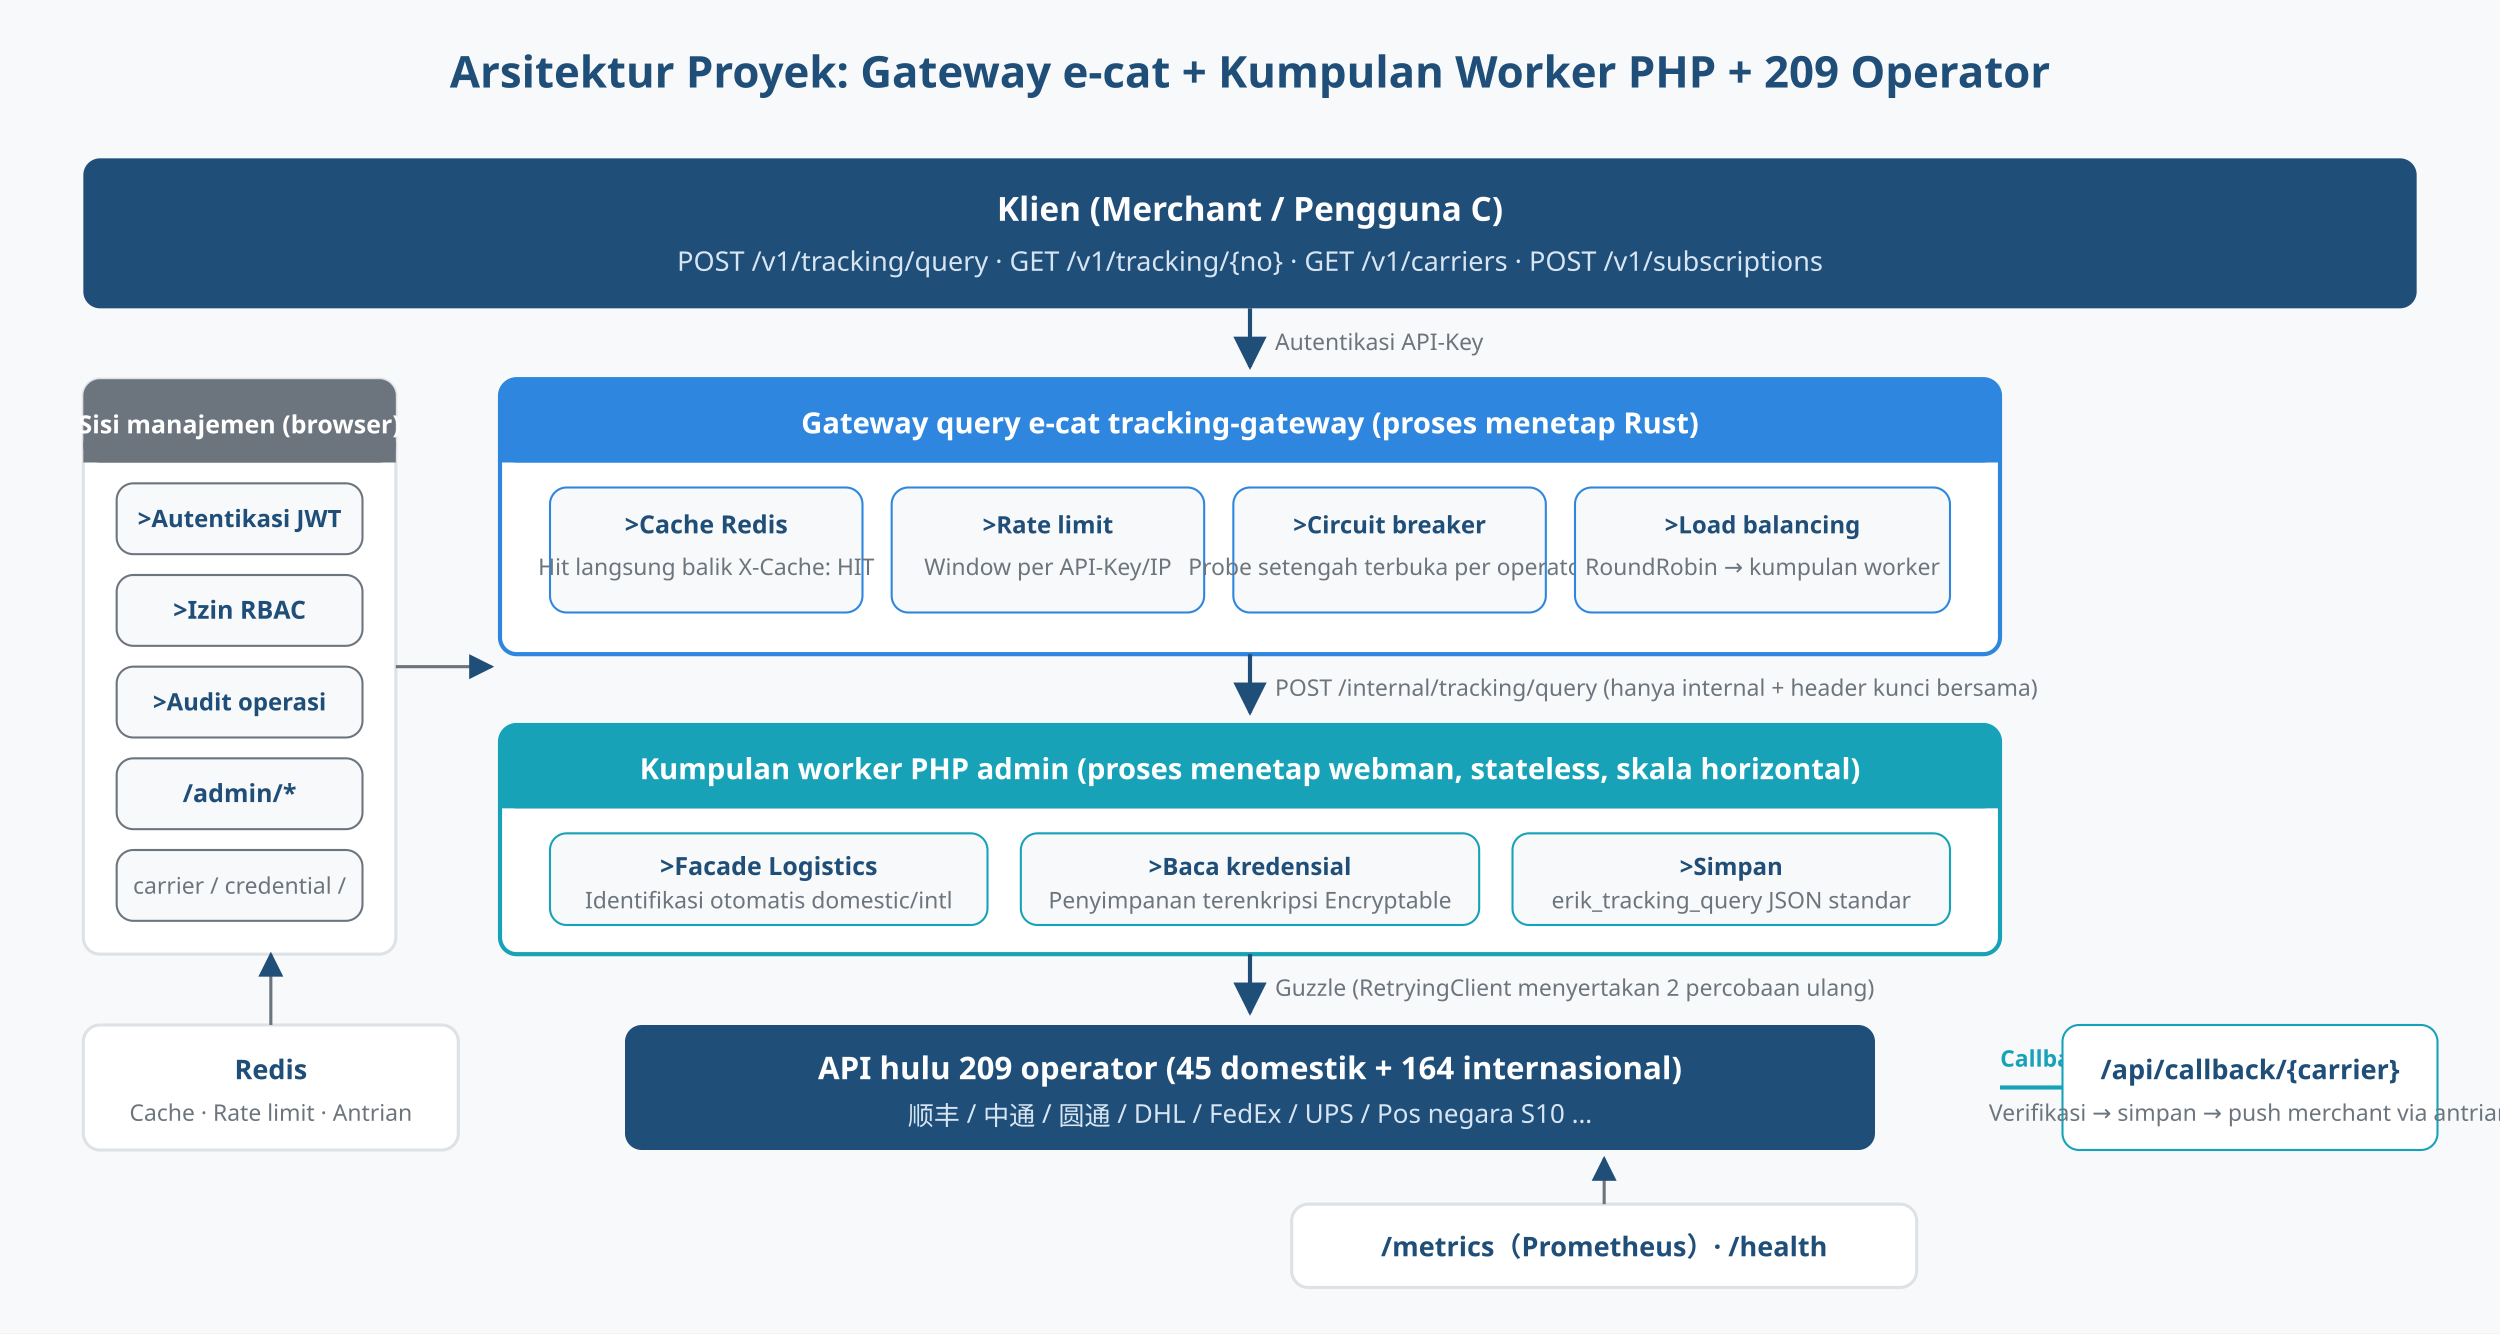
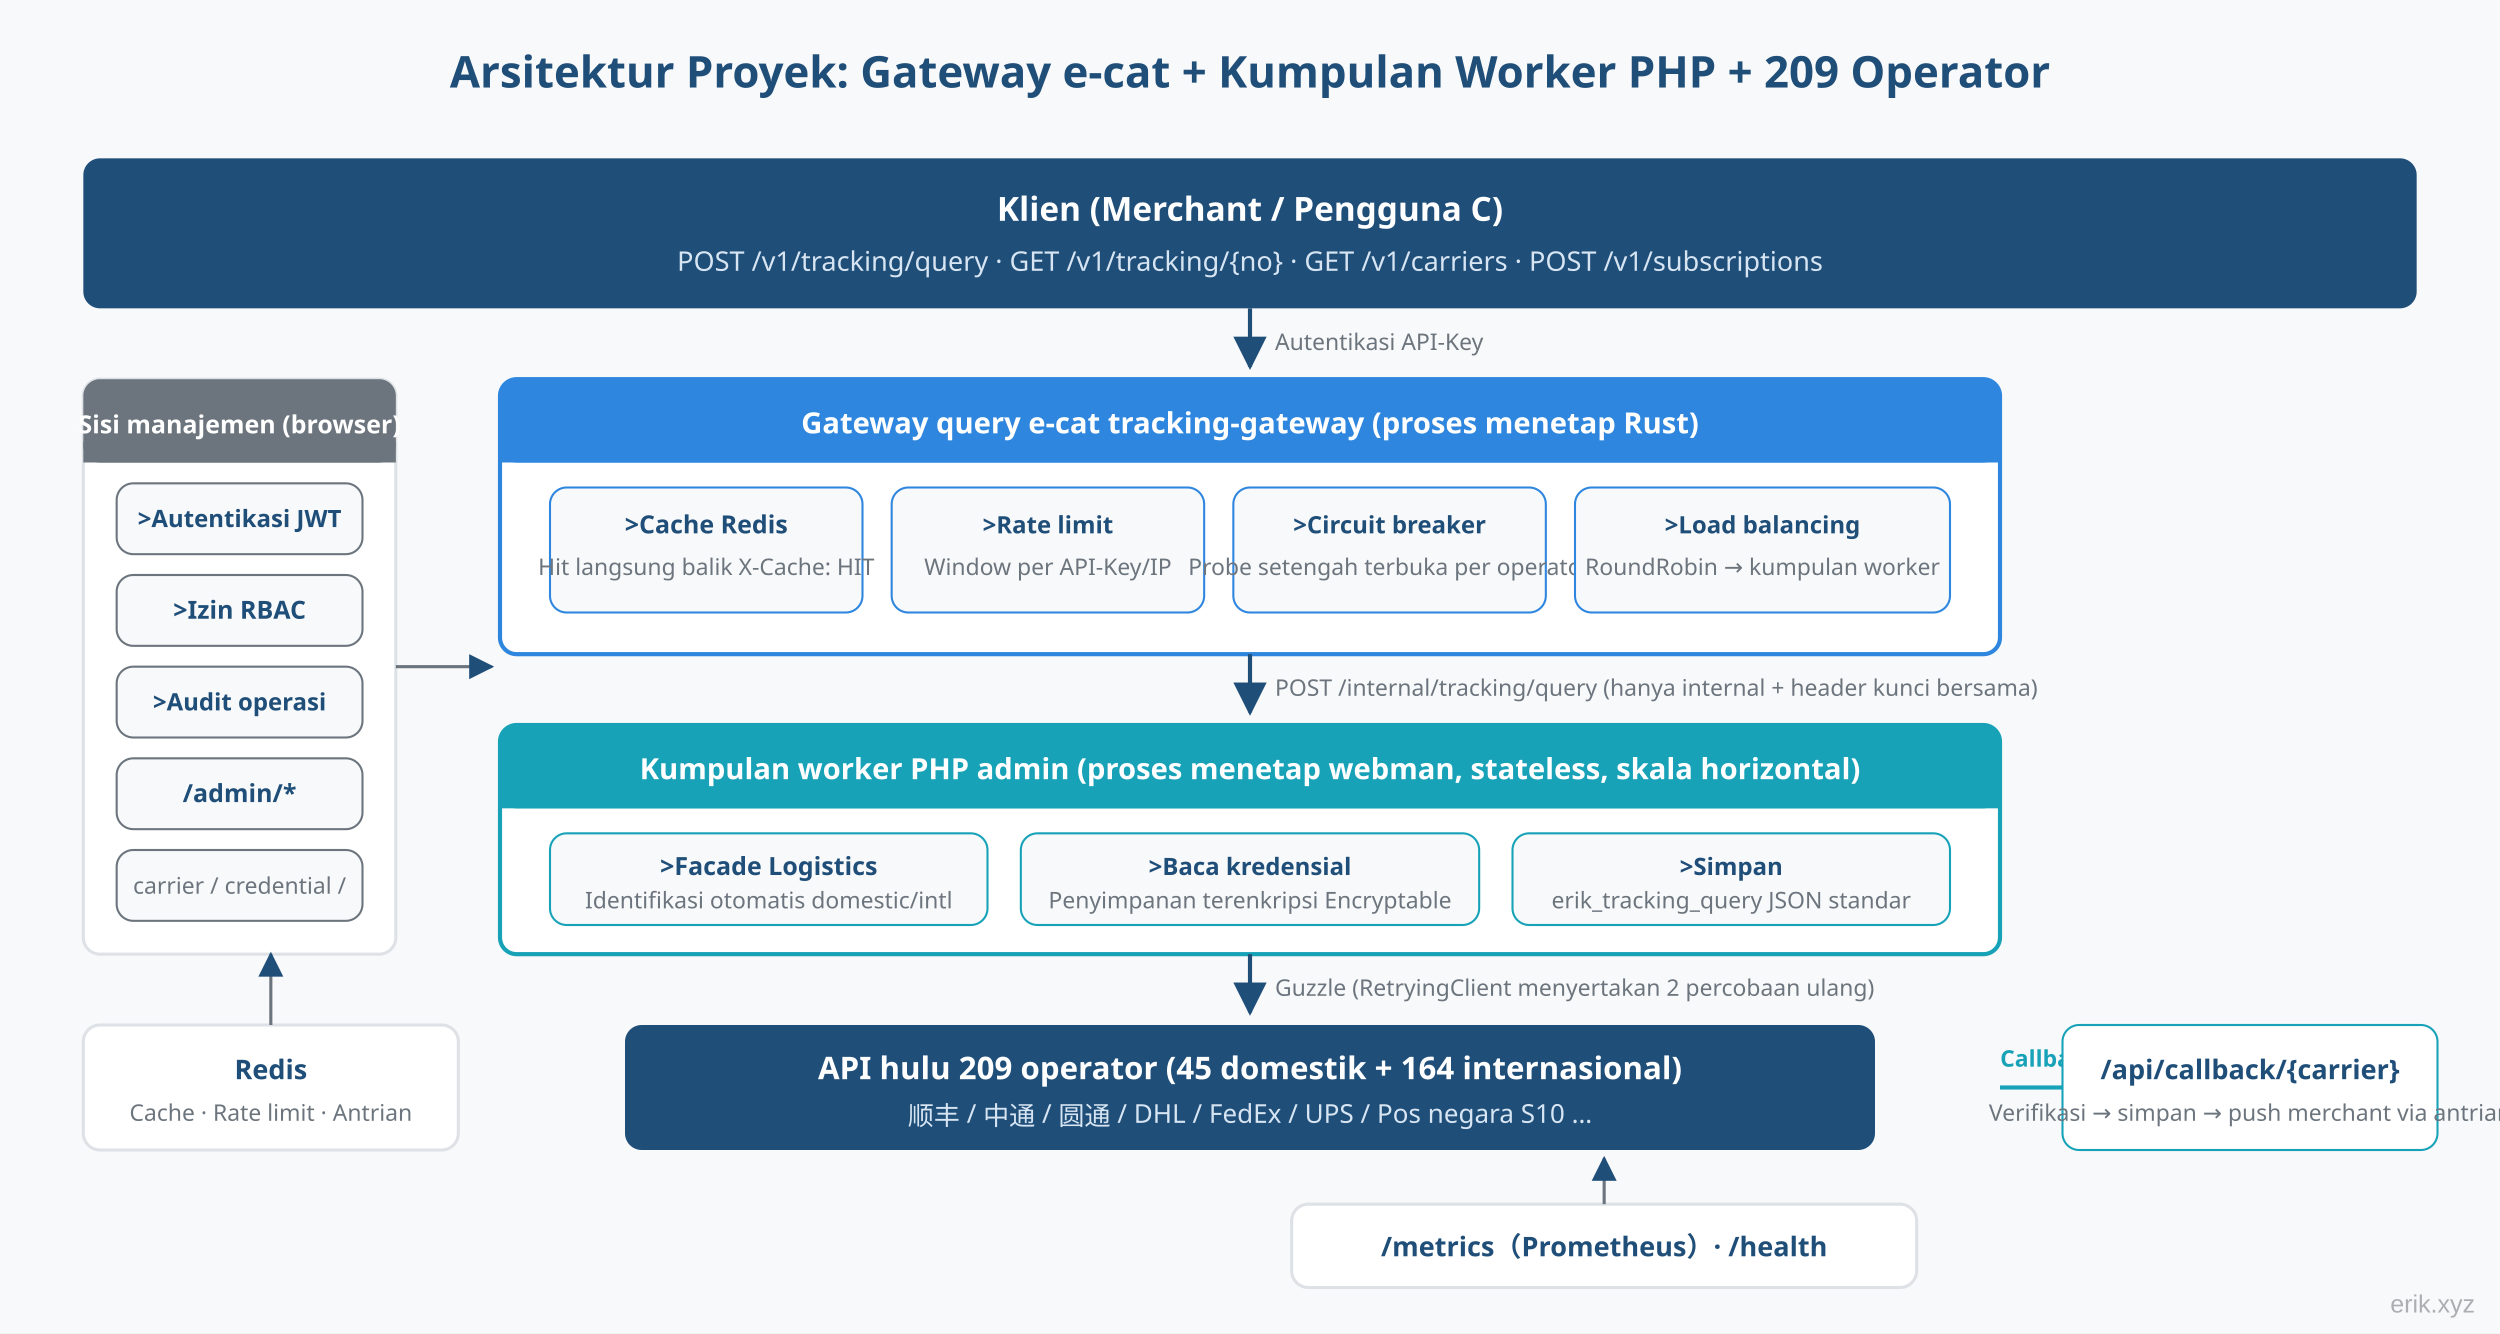
<svg xmlns="http://www.w3.org/2000/svg" viewBox="0 0 1200 640" font-family="'PingFang SC','Noto Sans SC','Microsoft YaHei',sans-serif">
  <defs>
    <marker id="arrow" viewBox="0 0 10 10" refX="9" refY="5" markerWidth="8" markerHeight="8" orient="auto-start-reverse">
      <path d="M0,0 L10,5 L0,10 z" fill="#1F4E79" />
    </marker>
    <marker id="arrow2" viewBox="0 0 10 10" refX="9" refY="5" markerWidth="8" markerHeight="8" orient="auto-start-reverse">
      <path d="M0,0 L10,5 L0,10 z" fill="#17A2B8" />
    </marker>
  </defs>
  <rect x="0" y="0" width="1200" height="640" fill="#F8F9FA" />
  <text x="600" y="42" text-anchor="middle" font-size="21" font-weight="bold" fill="#1F4E79">Arsitektur Proyek: Gateway e-cat + Kumpulan Worker PHP + 209 Operator</text>
  <rect x="40" y="76" width="1120" height="72" rx="8" fill="#1F4E79" />
  <text x="600" y="106" text-anchor="middle" font-size="16" font-weight="bold" fill="#FFFFFF">Klien (Merchant / Pengguna C)</text>
  <text x="600" y="130" text-anchor="middle" font-size="13" fill="#D7E5F3">POST /v1/tracking/query · GET /v1/tracking/{no} · GET /v1/carriers · POST /v1/subscriptions</text>
  <line x1="600" y1="148" x2="600" y2="176" stroke="#1F4E79" stroke-width="2" marker-end="url(#arrow)" />
  <text x="612" y="168" font-size="11" fill="#6C757D">Autentikasi API-Key</text>
  <rect x="240" y="182" width="720" height="132" rx="8" fill="#FFFFFF" stroke="#2E86DE" stroke-width="2" />
  <rect x="240" y="182" width="720" height="40" rx="8" fill="#2E86DE" />
  <rect x="240" y="212" width="720" height="10" fill="#2E86DE" />
  <text x="600" y="208" text-anchor="middle" font-size="14" font-weight="bold" fill="#FFFFFF">Gateway query e-cat tracking-gateway (proses menetap Rust)</text>
  <g font-size="12.5" fill="#212529" text-anchor="middle">
    <rect x="264" y="234" width="150" height="60" rx="8" fill="#F8F9FA" stroke="#2E86DE" />
    <text x="339" y="256" font-weight="bold" fill="#1F4E79" font-size="12">&gt;Cache Redis</text>
    <text x="339" y="276" font-size="11" fill="#6C757D">Hit langsung balik X-Cache: HIT</text>
    <rect x="428" y="234" width="150" height="60" rx="8" fill="#F8F9FA" stroke="#2E86DE" />
    <text x="503" y="256" font-weight="bold" fill="#1F4E79" font-size="11.5">&gt;Rate limit</text>
    <text x="503" y="276" font-size="11" fill="#6C757D">Window per API-Key/IP</text>
    <rect x="592" y="234" width="150" height="60" rx="8" fill="#F8F9FA" stroke="#2E86DE" />
    <text x="667" y="256" font-weight="bold" fill="#1F4E79" font-size="11.5">&gt;Circuit breaker</text>
    <text x="667" y="276" font-size="11" fill="#6C757D">Probe setengah terbuka per operator</text>
    <rect x="756" y="234" width="180" height="60" rx="8" fill="#F8F9FA" stroke="#2E86DE" />
    <text x="846" y="256" font-weight="bold" fill="#1F4E79" font-size="11.5">&gt;Load balancing</text>
    <text x="846" y="276" font-size="11" fill="#6C757D">RoundRobin → kumpulan worker</text>
  </g>
  <line x1="600" y1="314" x2="600" y2="342" stroke="#1F4E79" stroke-width="2" marker-end="url(#arrow)" />
  <text x="612" y="334" font-size="11" fill="#6C757D">POST /internal/tracking/query (hanya internal + header kunci bersama)</text>
  <rect x="240" y="348" width="720" height="110" rx="8" fill="#FFFFFF" stroke="#17A2B8" stroke-width="2" />
  <rect x="240" y="348" width="720" height="40" rx="8" fill="#17A2B8" />
  <rect x="240" y="378" width="720" height="10" fill="#17A2B8" />
  <text x="600" y="374" text-anchor="middle" font-size="14" font-weight="bold" fill="#FFFFFF">Kumpulan worker PHP admin (proses menetap webman, stateless, skala horizontal)</text>
  <g font-size="12.5" fill="#212529" text-anchor="middle">
    <rect x="264" y="400" width="210" height="44" rx="8" fill="#F8F9FA" stroke="#17A2B8" />
    <text x="369" y="420" font-weight="bold" fill="#1F4E79" font-size="12">&gt;Facade Logistics</text>
    <text x="369" y="436" font-size="11" fill="#6C757D">Identifikasi otomatis domestic/intl</text>
    <rect x="490" y="400" width="220" height="44" rx="8" fill="#F8F9FA" stroke="#17A2B8" />
    <text x="600" y="420" font-weight="bold" fill="#1F4E79" font-size="11.5">&gt;Baca kredensial</text>
    <text x="600" y="436" font-size="11" fill="#6C757D">Penyimpanan terenkripsi Encryptable</text>
    <rect x="726" y="400" width="210" height="44" rx="8" fill="#F8F9FA" stroke="#17A2B8" />
    <text x="831" y="420" font-weight="bold" fill="#1F4E79" font-size="11.5">&gt;Simpan</text>
    <text x="831" y="436" font-size="11" fill="#6C757D">erik_tracking_query JSON standar</text>
  </g>
  <line x1="600" y1="458" x2="600" y2="486" stroke="#1F4E79" stroke-width="2" marker-end="url(#arrow)" />
  <text x="612" y="478" font-size="11" fill="#6C757D">Guzzle (RetryingClient menyertakan 2 percobaan ulang)</text>
  <rect x="300" y="492" width="600" height="60" rx="8" fill="#1F4E79" />
  <text x="600" y="518" text-anchor="middle" font-size="15" font-weight="bold" fill="#FFFFFF">API hulu 209 operator (45 domestik + 164 internasional)</text>
  <text x="600" y="540" text-anchor="middle" font-size="12.5" fill="#D7E5F3">顺丰 / 中通 / 圆通 / DHL / FedEx / UPS / Pos negara S10 …</text>
  <line x1="960" y1="522" x2="1060" y2="522" stroke="#17A2B8" stroke-width="2" marker-end="url(#arrow2)" />
  <text x="1010" y="512" text-anchor="middle" font-size="11" fill="#17A2B8" font-weight="bold">Callback webhook</text>
  <rect x="990" y="492" width="180" height="60" rx="8" fill="#FFFFFF" stroke="#17A2B8" />
  <text x="1080" y="518" text-anchor="middle" font-size="13" font-weight="bold" fill="#1F4E79">/api/callback/{carrier}</text>
  <text x="1080" y="538" text-anchor="middle" font-size="11" fill="#6C757D">Verifikasi → simpan → push merchant via antrian</text>
  <rect x="40" y="182" width="150" height="276" rx="8" fill="#FFFFFF" stroke="#DEE2E6" stroke-width="1.5" />
  <rect x="40" y="182" width="150" height="40" rx="8" fill="#6C757D" />
  <rect x="40" y="212" width="150" height="10" fill="#6C757D" />
  <text x="115" y="208" text-anchor="middle" font-size="12" font-weight="bold" fill="#FFFFFF">Sisi manajemen (browser)</text>
  <g font-size="12" fill="#212529" text-anchor="middle">
    <rect x="56" y="232" width="118" height="34" rx="8" fill="#F8F9FA" stroke="#6C757D" />
    <text x="115" y="253" fill="#1F4E79" font-weight="bold" font-size="11.5">&gt;Autentikasi JWT</text>
    <rect x="56" y="276" width="118" height="34" rx="8" fill="#F8F9FA" stroke="#6C757D" />
    <text x="115" y="297" fill="#1F4E79" font-weight="bold" font-size="12">&gt;Izin RBAC</text>
    <rect x="56" y="320" width="118" height="34" rx="8" fill="#F8F9FA" stroke="#6C757D" />
    <text x="115" y="341" fill="#1F4E79" font-weight="bold" font-size="11.5">&gt;Audit operasi</text>
    <rect x="56" y="364" width="118" height="34" rx="8" fill="#F8F9FA" stroke="#6C757D" />
    <text x="115" y="385" fill="#1F4E79" font-weight="bold">/admin/*</text>
    <rect x="56" y="408" width="118" height="34" rx="8" fill="#F8F9FA" stroke="#6C757D" />
    <text x="115" y="429" font-size="11" fill="#6C757D">carrier / credential /</text>
  </g>
  <line x1="190" y1="320" x2="236" y2="320" stroke="#6C757D" stroke-width="1.5" marker-end="url(#arrow)" />
  <rect x="40" y="492" width="180" height="60" rx="8" fill="#FFFFFF" stroke="#DEE2E6" stroke-width="1.5" />
  <text x="130" y="518" text-anchor="middle" font-size="13" font-weight="bold" fill="#1F4E79">Redis</text>
  <text x="130" y="538" text-anchor="middle" font-size="11" fill="#6C757D">Cache · Rate limit · Antrian</text>
  <rect x="620" y="578" width="300" height="40" rx="8" fill="#FFFFFF" stroke="#DEE2E6" stroke-width="1.5" />
  <text x="770" y="603" text-anchor="middle" font-size="13" font-weight="bold" fill="#1F4E79">/metrics（Prometheus）· /health</text>
  <line x1="770" y1="578" x2="770" y2="556" stroke="#6C757D" stroke-width="1.5" marker-end="url(#arrow)" />
  <line x1="130" y1="492" x2="130" y2="458" stroke="#6C757D" stroke-width="1.5" marker-end="url(#arrow)" />
+   <text x="1188" y="630" fill="rgba(33,37,41,0.35)" font-size="12" font-family="Arial, sans-serif" text-anchor="end">erik.xyz</text>
</svg>
